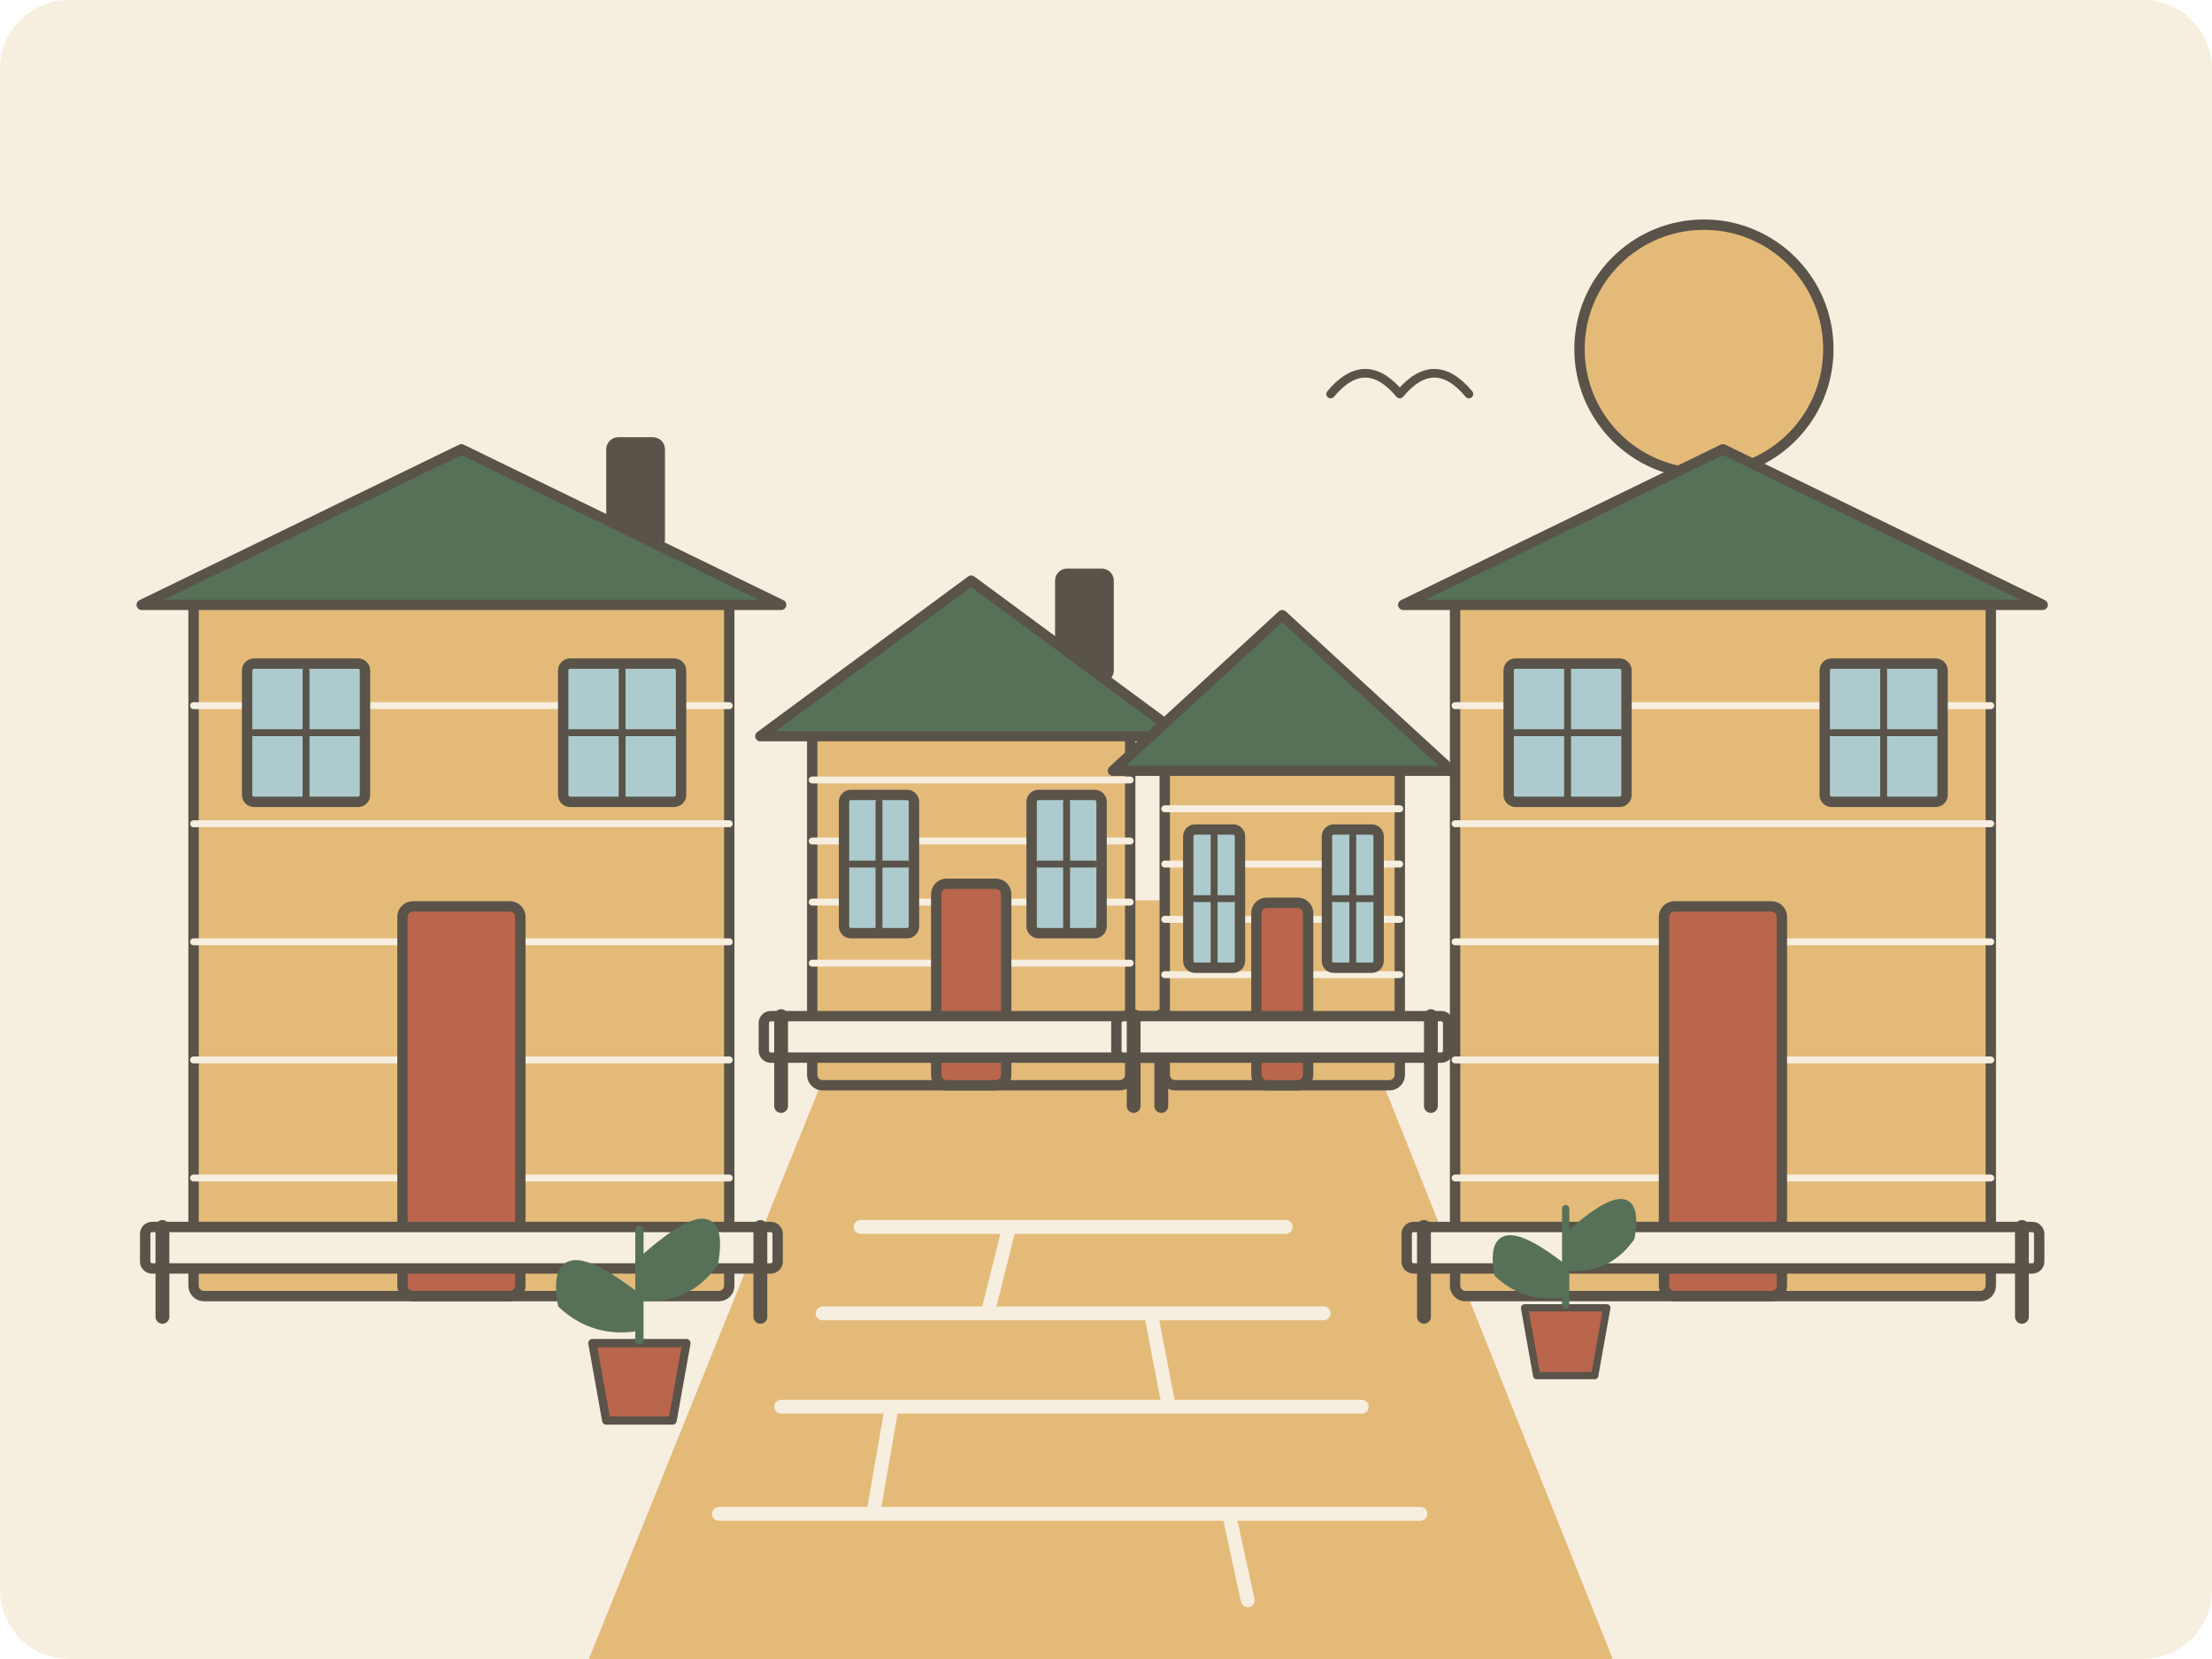
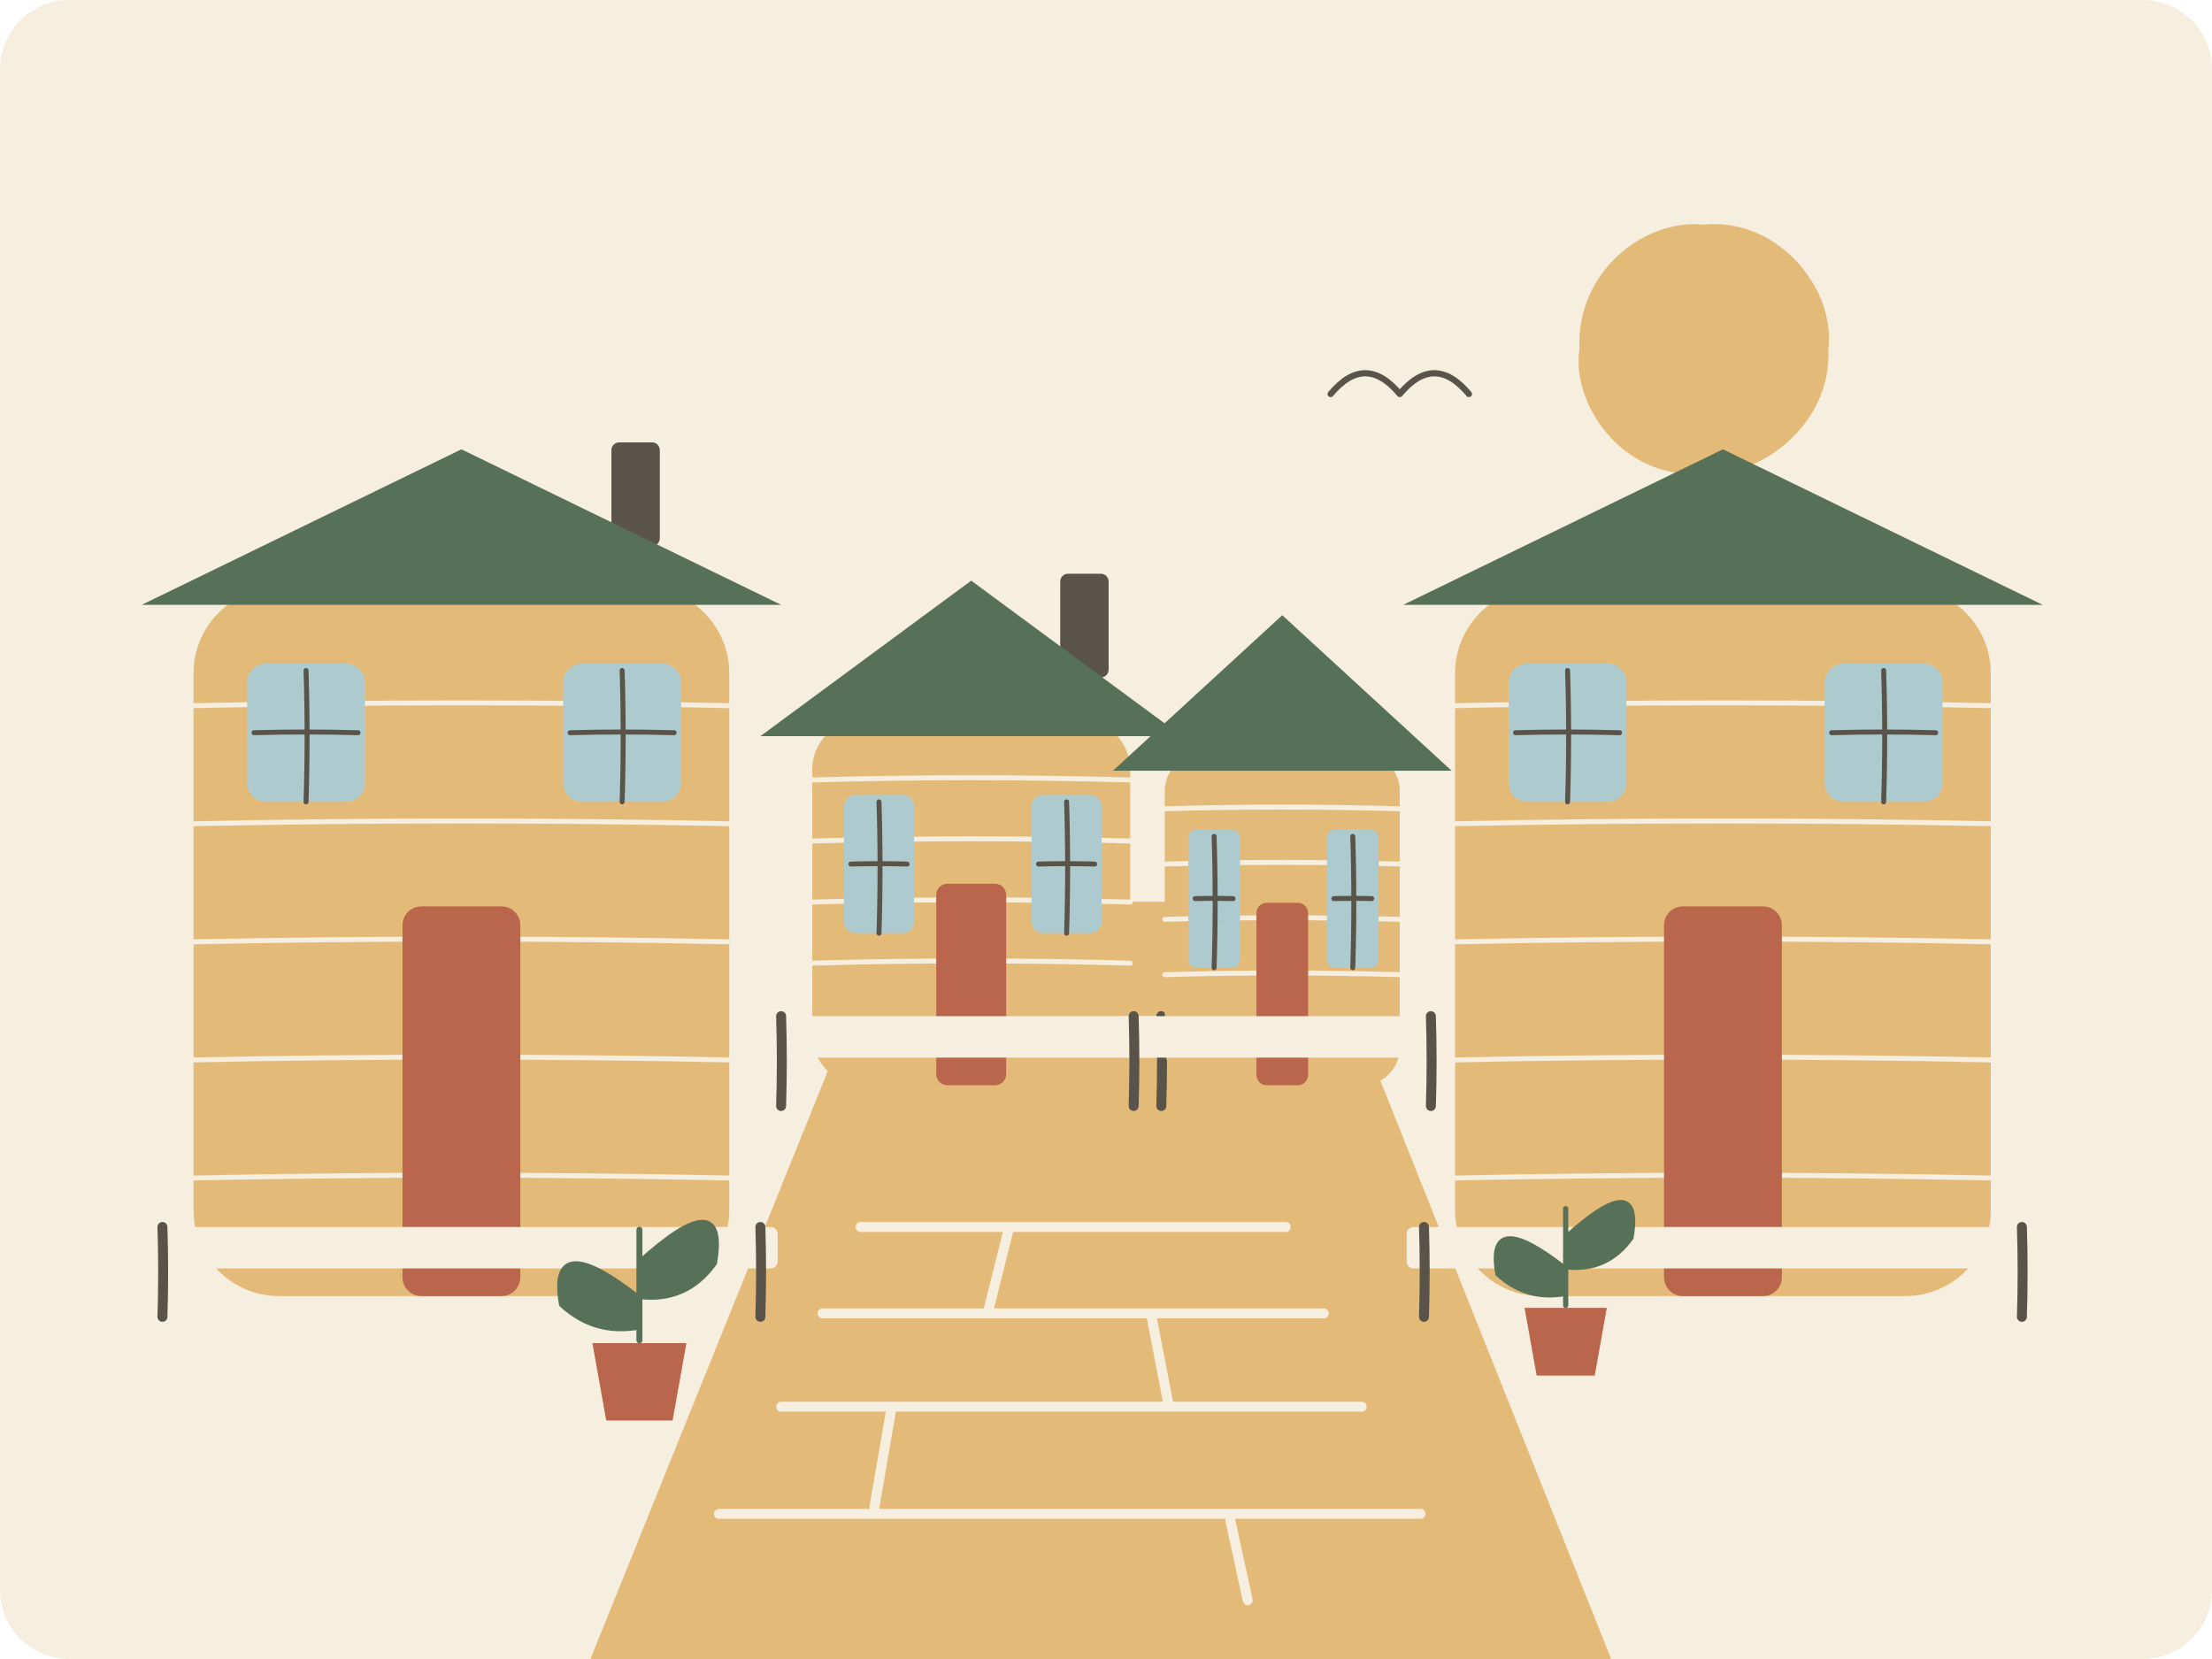
<svg xmlns="http://www.w3.org/2000/svg" width="640" height="480" viewBox="0 0 640 480" role="img" aria-labelledby="title">
  <rect width="640" height="480" rx="20" fill="#f6eedf" />
-   <g stroke="#595349" stroke-width="3" stroke-linecap="round" stroke-linejoin="round">
-     <circle cx="493" cy="101" r="36" fill="#e4ba79" />
+   <g stroke="none" stroke-width="2" stroke-linecap="round" stroke-linejoin="round">
+     <g transform="translate(493 101) scale(1)">
+       <path d="M0 -36C20.88 -38.16 38.16 -18 36 0C37.08 21.96 15.84 37.44 0 36C-24.12 38.16 -38.52 15.12 -36 0C-37.08 -22.32 -17.28 -37.8 0 -36Z" fill="#e4ba79" stroke="none" stroke-width="2.16" stroke-linecap="round" stroke-linejoin="round" />
+     </g>
    <g transform="translate(78 88) scale(0.8)">
-       <path d="M0 23C-3 7 14-3 29 5C41-13 70-6 74 12C96 8 109 20 105 32H0Z" fill="#f6eedf" stroke="#f6eedf" stroke-width="3" stroke-linecap="round" stroke-linejoin="round" />
+       <path d="M0 23C-3 7 14-3 29 5C41-13 70-6 74 12C96 8 109 20 105 32H0Z" fill="#f6eedf" stroke="#f6eedf" stroke-width="2.16" stroke-linecap="round" stroke-linejoin="round" />
    </g>
    <g transform="translate(338 58) scale(0.55)">
-       <path d="M0 23C-3 7 14-3 29 5C41-13 70-6 74 12C96 8 109 20 105 32H0Z" fill="#f6eedf" stroke="#f6eedf" stroke-width="3" stroke-linecap="round" stroke-linejoin="round" />
+       <path d="M0 23C-3 7 14-3 29 5C41-13 70-6 74 12C96 8 109 20 105 32H0Z" fill="#f6eedf" stroke="#f6eedf" stroke-width="2.16" stroke-linecap="round" stroke-linejoin="round" />
    </g>
-     <path d="M385 114q10-12 20 0q10-12 20 0" fill="none" stroke="#595349" stroke-width="2.5" stroke-linecap="round" stroke-linejoin="round" />
-     <path d="M260 262H378L465 480H172Z" fill="#e4ba79" stroke="#e4ba79" stroke-width="3" stroke-linecap="round" stroke-linejoin="round" />
+     <path d="M385 114q10-12 20 0q10-12 20 0" fill="none" stroke="#595349" stroke-width="1.8" stroke-linecap="round" stroke-linejoin="round" />
+     <path d="M260 262H378L465 480H172Z" fill="#e4ba79" stroke="#e4ba79" stroke-width="2.16" stroke-linecap="round" stroke-linejoin="round" />
    <g transform="translate(56 170) scale(1)">
-       <rect x="0" y="0" width="155" height="205" rx="3" fill="#e4ba79" />
-       <path d="M0 34.167L155 34.167" fill="none" stroke="#f6eedf" stroke-width="2" stroke-linecap="round" stroke-linejoin="round" />
-       <path d="M0 68.333L155 68.333" fill="none" stroke="#f6eedf" stroke-width="2" stroke-linecap="round" stroke-linejoin="round" />
-       <path d="M0 102.5L155 102.5" fill="none" stroke="#f6eedf" stroke-width="2" stroke-linecap="round" stroke-linejoin="round" />
-       <path d="M0 136.667L155 136.667" fill="none" stroke="#f6eedf" stroke-width="2" stroke-linecap="round" stroke-linejoin="round" />
-       <path d="M0 170.833L155 170.833" fill="none" stroke="#f6eedf" stroke-width="2" stroke-linecap="round" stroke-linejoin="round" />
-       <rect x="60.45" y="92.25" width="34.1" height="112.75" rx="3" fill="#b9664c" />
-       <rect x="15.5" y="22" width="34.1" height="40" rx="2" fill="#adcbce" />
-       <path d="M32.55 24L32.55 62" fill="none" stroke="#595349" stroke-width="2" stroke-linecap="round" stroke-linejoin="round" />
-       <path d="M17.5 42L47.6 42" fill="none" stroke="#595349" stroke-width="2" stroke-linecap="round" stroke-linejoin="round" />
-       <rect x="106.95" y="22" width="34.1" height="40" rx="2" fill="#adcbce" />
-       <path d="M124 24L124 62" fill="none" stroke="#595349" stroke-width="2" stroke-linecap="round" stroke-linejoin="round" />
-       <path d="M108.95 42L139.05 42" fill="none" stroke="#595349" stroke-width="2" stroke-linecap="round" stroke-linejoin="round" />
-       <rect x="-14" y="185" width="183" height="12" rx="2" fill="#f6eedf" />
-       <path d="M-9 185L-9 211" fill="none" stroke="#595349" stroke-width="4" stroke-linecap="round" stroke-linejoin="round" />
-       <path d="M164 185L164 211" fill="none" stroke="#595349" stroke-width="4" stroke-linecap="round" stroke-linejoin="round" />
-       <rect x="120.9" y="-42" width="14" height="30" rx="2" fill="#595349" />
-       <path d="M-15 5L77.5-40L170 5Z" fill="#577158" stroke="#595349" stroke-width="3" stroke-linecap="round" stroke-linejoin="round" />
+       <rect x="0" y="0" width="155" height="205" rx="24.8" fill="#e4ba79" stroke="none" />
+       <path d="M0 34.167Q77.5 32.567 155 34.167" fill="none" stroke="#f6eedf" stroke-width="1.44" stroke-linecap="round" stroke-linejoin="round" />
+       <path d="M0 68.333Q77.5 66.733 155 68.333" fill="none" stroke="#f6eedf" stroke-width="1.44" stroke-linecap="round" stroke-linejoin="round" />
+       <path d="M0 102.5Q77.5 100.9 155 102.5" fill="none" stroke="#f6eedf" stroke-width="1.44" stroke-linecap="round" stroke-linejoin="round" />
+       <path d="M0 136.667Q77.5 135.067 155 136.667" fill="none" stroke="#f6eedf" stroke-width="1.44" stroke-linecap="round" stroke-linejoin="round" />
+       <path d="M0 170.833Q77.5 169.233 155 170.833" fill="none" stroke="#f6eedf" stroke-width="1.44" stroke-linecap="round" stroke-linejoin="round" />
+       <rect x="60.45" y="92.25" width="34.1" height="112.75" rx="5.456" fill="#b9664c" stroke="none" />
+       <rect x="15.5" y="22" width="34.1" height="40" rx="5.456" fill="#adcbce" stroke="none" />
+       <path d="M32.55 24Q33.158 43 32.55 62" fill="none" stroke="#595349" stroke-width="1.44" stroke-linecap="round" stroke-linejoin="round" />
+       <path d="M17.5 42Q32.55 41.579 47.6 42" fill="none" stroke="#595349" stroke-width="1.44" stroke-linecap="round" stroke-linejoin="round" />
+       <rect x="106.95" y="22" width="34.1" height="40" rx="5.456" fill="#adcbce" stroke="none" />
+       <path d="M124 24Q124.608 43 124 62" fill="none" stroke="#595349" stroke-width="1.44" stroke-linecap="round" stroke-linejoin="round" />
+       <path d="M108.95 42Q124 41.579 139.05 42" fill="none" stroke="#595349" stroke-width="1.44" stroke-linecap="round" stroke-linejoin="round" />
+       <rect x="-14" y="185" width="183" height="12" rx="2" fill="#f6eedf" stroke="none" />
+       <path d="M-9 185Q-8.584 198 -9 211" fill="none" stroke="#595349" stroke-width="2.88" stroke-linecap="round" stroke-linejoin="round" />
+       <path d="M164 185Q164.416 198 164 211" fill="none" stroke="#595349" stroke-width="2.88" stroke-linecap="round" stroke-linejoin="round" />
+       <rect x="120.9" y="-42" width="14" height="30" rx="2.24" fill="#595349" stroke="none" />
+       <path d="M-15 5L77.5-40L170 5Z" fill="#577158" stroke="none" stroke-width="2.16" stroke-linecap="round" stroke-linejoin="round" />
    </g>
    <g transform="translate(421 170) scale(1)">
-       <rect x="0" y="0" width="155" height="205" rx="3" fill="#e4ba79" />
-       <path d="M0 34.167L155 34.167" fill="none" stroke="#f6eedf" stroke-width="2" stroke-linecap="round" stroke-linejoin="round" />
-       <path d="M0 68.333L155 68.333" fill="none" stroke="#f6eedf" stroke-width="2" stroke-linecap="round" stroke-linejoin="round" />
-       <path d="M0 102.5L155 102.5" fill="none" stroke="#f6eedf" stroke-width="2" stroke-linecap="round" stroke-linejoin="round" />
-       <path d="M0 136.667L155 136.667" fill="none" stroke="#f6eedf" stroke-width="2" stroke-linecap="round" stroke-linejoin="round" />
-       <path d="M0 170.833L155 170.833" fill="none" stroke="#f6eedf" stroke-width="2" stroke-linecap="round" stroke-linejoin="round" />
-       <rect x="60.45" y="92.25" width="34.1" height="112.75" rx="3" fill="#b9664c" />
-       <rect x="15.5" y="22" width="34.1" height="40" rx="2" fill="#adcbce" />
-       <path d="M32.55 24L32.55 62" fill="none" stroke="#595349" stroke-width="2" stroke-linecap="round" stroke-linejoin="round" />
-       <path d="M17.5 42L47.6 42" fill="none" stroke="#595349" stroke-width="2" stroke-linecap="round" stroke-linejoin="round" />
-       <rect x="106.95" y="22" width="34.1" height="40" rx="2" fill="#adcbce" />
-       <path d="M124 24L124 62" fill="none" stroke="#595349" stroke-width="2" stroke-linecap="round" stroke-linejoin="round" />
-       <path d="M108.95 42L139.05 42" fill="none" stroke="#595349" stroke-width="2" stroke-linecap="round" stroke-linejoin="round" />
-       <rect x="-14" y="185" width="183" height="12" rx="2" fill="#f6eedf" />
-       <path d="M-9 185L-9 211" fill="none" stroke="#595349" stroke-width="4" stroke-linecap="round" stroke-linejoin="round" />
-       <path d="M164 185L164 211" fill="none" stroke="#595349" stroke-width="4" stroke-linecap="round" stroke-linejoin="round" />
-       <path d="M-15 5L77.5-40L170 5Z" fill="#577158" stroke="#595349" stroke-width="3" stroke-linecap="round" stroke-linejoin="round" />
+       <rect x="0" y="0" width="155" height="205" rx="24.8" fill="#e4ba79" stroke="none" />
+       <path d="M0 34.167Q77.5 32.567 155 34.167" fill="none" stroke="#f6eedf" stroke-width="1.44" stroke-linecap="round" stroke-linejoin="round" />
+       <path d="M0 68.333Q77.5 66.733 155 68.333" fill="none" stroke="#f6eedf" stroke-width="1.44" stroke-linecap="round" stroke-linejoin="round" />
+       <path d="M0 102.5Q77.5 100.9 155 102.5" fill="none" stroke="#f6eedf" stroke-width="1.44" stroke-linecap="round" stroke-linejoin="round" />
+       <path d="M0 136.667Q77.5 135.067 155 136.667" fill="none" stroke="#f6eedf" stroke-width="1.44" stroke-linecap="round" stroke-linejoin="round" />
+       <path d="M0 170.833Q77.5 169.233 155 170.833" fill="none" stroke="#f6eedf" stroke-width="1.44" stroke-linecap="round" stroke-linejoin="round" />
+       <rect x="60.45" y="92.25" width="34.1" height="112.75" rx="5.456" fill="#b9664c" stroke="none" />
+       <rect x="15.5" y="22" width="34.1" height="40" rx="5.456" fill="#adcbce" stroke="none" />
+       <path d="M32.55 24Q33.158 43 32.55 62" fill="none" stroke="#595349" stroke-width="1.44" stroke-linecap="round" stroke-linejoin="round" />
+       <path d="M17.5 42Q32.55 41.579 47.6 42" fill="none" stroke="#595349" stroke-width="1.44" stroke-linecap="round" stroke-linejoin="round" />
+       <rect x="106.95" y="22" width="34.1" height="40" rx="5.456" fill="#adcbce" stroke="none" />
+       <path d="M124 24Q124.608 43 124 62" fill="none" stroke="#595349" stroke-width="1.44" stroke-linecap="round" stroke-linejoin="round" />
+       <path d="M108.95 42Q124 41.579 139.05 42" fill="none" stroke="#595349" stroke-width="1.44" stroke-linecap="round" stroke-linejoin="round" />
+       <rect x="-14" y="185" width="183" height="12" rx="2" fill="#f6eedf" stroke="none" />
+       <path d="M-9 185Q-8.584 198 -9 211" fill="none" stroke="#595349" stroke-width="2.88" stroke-linecap="round" stroke-linejoin="round" />
+       <path d="M164 185Q164.416 198 164 211" fill="none" stroke="#595349" stroke-width="2.88" stroke-linecap="round" stroke-linejoin="round" />
+       <path d="M-15 5L77.5-40L170 5Z" fill="#577158" stroke="none" stroke-width="2.16" stroke-linecap="round" stroke-linejoin="round" />
    </g>
    <g transform="translate(235 208) scale(1)">
-       <rect x="0" y="0" width="92" height="106" rx="3" fill="#e4ba79" />
-       <path d="M0 17.667L92 17.667" fill="none" stroke="#f6eedf" stroke-width="2" stroke-linecap="round" stroke-linejoin="round" />
-       <path d="M0 35.333L92 35.333" fill="none" stroke="#f6eedf" stroke-width="2" stroke-linecap="round" stroke-linejoin="round" />
-       <path d="M0 53L92 53" fill="none" stroke="#f6eedf" stroke-width="2" stroke-linecap="round" stroke-linejoin="round" />
-       <path d="M0 70.667L92 70.667" fill="none" stroke="#f6eedf" stroke-width="2" stroke-linecap="round" stroke-linejoin="round" />
-       <path d="M0 88.333L92 88.333" fill="none" stroke="#f6eedf" stroke-width="2" stroke-linecap="round" stroke-linejoin="round" />
-       <rect x="35.88" y="47.7" width="20.24" height="58.3" rx="3" fill="#b9664c" />
-       <rect x="9.2" y="22" width="20.24" height="40" rx="2" fill="#adcbce" />
-       <path d="M19.32 24L19.32 62" fill="none" stroke="#595349" stroke-width="2" stroke-linecap="round" stroke-linejoin="round" />
-       <path d="M11.2 42L27.44 42" fill="none" stroke="#595349" stroke-width="2" stroke-linecap="round" stroke-linejoin="round" />
-       <rect x="63.48" y="22" width="20.24" height="40" rx="2" fill="#adcbce" />
-       <path d="M73.6 24L73.6 62" fill="none" stroke="#595349" stroke-width="2" stroke-linecap="round" stroke-linejoin="round" />
-       <path d="M65.48 42L81.72 42" fill="none" stroke="#595349" stroke-width="2" stroke-linecap="round" stroke-linejoin="round" />
-       <rect x="-14" y="86" width="120" height="12" rx="2" fill="#f6eedf" />
-       <path d="M-9 86L-9 112" fill="none" stroke="#595349" stroke-width="4" stroke-linecap="round" stroke-linejoin="round" />
-       <path d="M101 86L101 112" fill="none" stroke="#595349" stroke-width="4" stroke-linecap="round" stroke-linejoin="round" />
-       <rect x="71.76" y="-42" width="14" height="30" rx="2" fill="#595349" />
-       <path d="M-15 5L46-40L107 5Z" fill="#577158" stroke="#595349" stroke-width="3" stroke-linecap="round" stroke-linejoin="round" />
+       <rect x="0" y="0" width="92" height="106" rx="14.72" fill="#e4ba79" stroke="none" />
+       <path d="M0 17.667Q46 16.379 92 17.667" fill="none" stroke="#f6eedf" stroke-width="1.44" stroke-linecap="round" stroke-linejoin="round" />
+       <path d="M0 35.333Q46 34.045 92 35.333" fill="none" stroke="#f6eedf" stroke-width="1.44" stroke-linecap="round" stroke-linejoin="round" />
+       <path d="M0 53Q46 51.712 92 53" fill="none" stroke="#f6eedf" stroke-width="1.44" stroke-linecap="round" stroke-linejoin="round" />
+       <path d="M0 70.667Q46 69.379 92 70.667" fill="none" stroke="#f6eedf" stroke-width="1.44" stroke-linecap="round" stroke-linejoin="round" />
+       <path d="M0 88.333Q46 87.045 92 88.333" fill="none" stroke="#f6eedf" stroke-width="1.44" stroke-linecap="round" stroke-linejoin="round" />
+       <rect x="35.88" y="47.7" width="20.24" height="58.3" rx="3.238" fill="#b9664c" stroke="none" />
+       <rect x="9.2" y="22" width="20.24" height="40" rx="3.238" fill="#adcbce" stroke="none" />
+       <path d="M19.32 24Q19.928 43 19.32 62" fill="none" stroke="#595349" stroke-width="1.44" stroke-linecap="round" stroke-linejoin="round" />
+       <path d="M11.2 42Q19.32 41.773 27.44 42" fill="none" stroke="#595349" stroke-width="1.44" stroke-linecap="round" stroke-linejoin="round" />
+       <rect x="63.48" y="22" width="20.24" height="40" rx="3.238" fill="#adcbce" stroke="none" />
+       <path d="M73.6 24Q74.208 43 73.6 62" fill="none" stroke="#595349" stroke-width="1.44" stroke-linecap="round" stroke-linejoin="round" />
+       <path d="M65.48 42Q73.6 41.773 81.72 42" fill="none" stroke="#595349" stroke-width="1.44" stroke-linecap="round" stroke-linejoin="round" />
+       <rect x="-14" y="86" width="120" height="12" rx="2" fill="#f6eedf" stroke="none" />
+       <path d="M-9 86Q-8.584 99 -9 112" fill="none" stroke="#595349" stroke-width="2.88" stroke-linecap="round" stroke-linejoin="round" />
+       <path d="M101 86Q101.416 99 101 112" fill="none" stroke="#595349" stroke-width="2.88" stroke-linecap="round" stroke-linejoin="round" />
+       <rect x="71.76" y="-42" width="14" height="30" rx="2.24" fill="#595349" stroke="none" />
+       <path d="M-15 5L46-40L107 5Z" fill="#577158" stroke="none" stroke-width="2.16" stroke-linecap="round" stroke-linejoin="round" />
    </g>
    <g transform="translate(337 218) scale(1)">
-       <rect x="0" y="0" width="68" height="96" rx="3" fill="#e4ba79" />
-       <path d="M0 16L68 16" fill="none" stroke="#f6eedf" stroke-width="2" stroke-linecap="round" stroke-linejoin="round" />
-       <path d="M0 32L68 32" fill="none" stroke="#f6eedf" stroke-width="2" stroke-linecap="round" stroke-linejoin="round" />
-       <path d="M0 48L68 48" fill="none" stroke="#f6eedf" stroke-width="2" stroke-linecap="round" stroke-linejoin="round" />
-       <path d="M0 64L68 64" fill="none" stroke="#f6eedf" stroke-width="2" stroke-linecap="round" stroke-linejoin="round" />
-       <path d="M0 80L68 80" fill="none" stroke="#f6eedf" stroke-width="2" stroke-linecap="round" stroke-linejoin="round" />
-       <rect x="26.52" y="43.2" width="14.96" height="52.8" rx="3" fill="#b9664c" />
-       <rect x="6.8" y="22" width="14.96" height="40" rx="2" fill="#adcbce" />
-       <path d="M14.28 24L14.28 62" fill="none" stroke="#595349" stroke-width="2" stroke-linecap="round" stroke-linejoin="round" />
-       <path d="M8.8 42L19.76 42" fill="none" stroke="#595349" stroke-width="2" stroke-linecap="round" stroke-linejoin="round" />
-       <rect x="46.92" y="22" width="14.96" height="40" rx="2" fill="#adcbce" />
-       <path d="M54.4 24L54.4 62" fill="none" stroke="#595349" stroke-width="2" stroke-linecap="round" stroke-linejoin="round" />
-       <path d="M48.92 42L59.88 42" fill="none" stroke="#595349" stroke-width="2" stroke-linecap="round" stroke-linejoin="round" />
-       <rect x="-14" y="76" width="96" height="12" rx="2" fill="#f6eedf" />
-       <path d="M-9 76L-9 102" fill="none" stroke="#595349" stroke-width="4" stroke-linecap="round" stroke-linejoin="round" />
-       <path d="M77 76L77 102" fill="none" stroke="#595349" stroke-width="4" stroke-linecap="round" stroke-linejoin="round" />
-       <path d="M-15 5L34-40L83 5Z" fill="#577158" stroke="#595349" stroke-width="3" stroke-linecap="round" stroke-linejoin="round" />
+       <rect x="0" y="0" width="68" height="96" rx="10.88" fill="#e4ba79" stroke="none" />
+       <path d="M0 16Q34 15.048 68 16" fill="none" stroke="#f6eedf" stroke-width="1.44" stroke-linecap="round" stroke-linejoin="round" />
+       <path d="M0 32Q34 31.048 68 32" fill="none" stroke="#f6eedf" stroke-width="1.44" stroke-linecap="round" stroke-linejoin="round" />
+       <path d="M0 48Q34 47.048 68 48" fill="none" stroke="#f6eedf" stroke-width="1.44" stroke-linecap="round" stroke-linejoin="round" />
+       <path d="M0 64Q34 63.048 68 64" fill="none" stroke="#f6eedf" stroke-width="1.44" stroke-linecap="round" stroke-linejoin="round" />
+       <path d="M0 80Q34 79.048 68 80" fill="none" stroke="#f6eedf" stroke-width="1.44" stroke-linecap="round" stroke-linejoin="round" />
+       <rect x="26.52" y="43.2" width="14.96" height="52.8" rx="3" fill="#b9664c" stroke="none" />
+       <rect x="6.8" y="22" width="14.96" height="40" rx="2.394" fill="#adcbce" stroke="none" />
+       <path d="M14.28 24Q14.888 43 14.28 62" fill="none" stroke="#595349" stroke-width="1.44" stroke-linecap="round" stroke-linejoin="round" />
+       <path d="M8.8 42Q14.28 41.847 19.76 42" fill="none" stroke="#595349" stroke-width="1.44" stroke-linecap="round" stroke-linejoin="round" />
+       <rect x="46.92" y="22" width="14.96" height="40" rx="2.394" fill="#adcbce" stroke="none" />
+       <path d="M54.4 24Q55.008 43 54.4 62" fill="none" stroke="#595349" stroke-width="1.44" stroke-linecap="round" stroke-linejoin="round" />
+       <path d="M48.92 42Q54.4 41.847 59.88 42" fill="none" stroke="#595349" stroke-width="1.44" stroke-linecap="round" stroke-linejoin="round" />
+       <rect x="-14" y="76" width="96" height="12" rx="2" fill="#f6eedf" stroke="none" />
+       <path d="M-9 76Q-8.584 89 -9 102" fill="none" stroke="#595349" stroke-width="2.88" stroke-linecap="round" stroke-linejoin="round" />
+       <path d="M77 76Q77.416 89 77 102" fill="none" stroke="#595349" stroke-width="2.88" stroke-linecap="round" stroke-linejoin="round" />
+       <path d="M-15 5L34-40L83 5Z" fill="#577158" stroke="none" stroke-width="2.16" stroke-linecap="round" stroke-linejoin="round" />
    </g>
-     <path d="M226 407h168M238 380h145M249 355h123M208 438h203M292 355l-6 24m47 1 5 26m-80 1-5 29m103 4 5 23" fill="none" stroke="#f6eedf" stroke-width="4" stroke-linecap="round" stroke-linejoin="round" />
+     <path d="M226 407h168M238 380h145M249 355h123M208 438h203M292 355l-6 24m47 1 5 26m-80 1-5 29m103 4 5 23" fill="none" stroke="#f6eedf" stroke-width="2.88" stroke-linecap="round" stroke-linejoin="round" />
    <g transform="translate(185 411) scale(0.8)">
-       <path d="M-17-28H17L12 0H-12Z" fill="#b9664c" stroke="#595349" stroke-width="3" stroke-linecap="round" stroke-linejoin="round" />
-       <path d="M0-29V-69M0-44Q-33-70-28-42Q-16-31 0-34M0-57Q32-86 27-57Q17-43 0-45" fill="#577158" stroke="#577158" stroke-width="3" stroke-linecap="round" stroke-linejoin="round" />
+       <path d="M-17-28H17L12 0H-12Z" fill="#b9664c" stroke="none" stroke-width="2.16" stroke-linecap="round" stroke-linejoin="round" />
+       <path d="M0-29V-69M0-44Q-33-70-28-42Q-16-31 0-34M0-57Q32-86 27-57Q17-43 0-45" fill="#577158" stroke="#577158" stroke-width="2.16" stroke-linecap="round" stroke-linejoin="round" />
    </g>
    <g transform="translate(453 398) scale(0.7)">
-       <path d="M-17-28H17L12 0H-12Z" fill="#b9664c" stroke="#595349" stroke-width="3" stroke-linecap="round" stroke-linejoin="round" />
-       <path d="M0-29V-69M0-44Q-33-70-28-42Q-16-31 0-34M0-57Q32-86 27-57Q17-43 0-45" fill="#577158" stroke="#577158" stroke-width="3" stroke-linecap="round" stroke-linejoin="round" />
+       <path d="M-17-28H17L12 0H-12Z" fill="#b9664c" stroke="none" stroke-width="2.16" stroke-linecap="round" stroke-linejoin="round" />
+       <path d="M0-29V-69M0-44Q-33-70-28-42Q-16-31 0-34M0-57Q32-86 27-57Q17-43 0-45" fill="#577158" stroke="#577158" stroke-width="2.16" stroke-linecap="round" stroke-linejoin="round" />
    </g>
  </g>
</svg>
